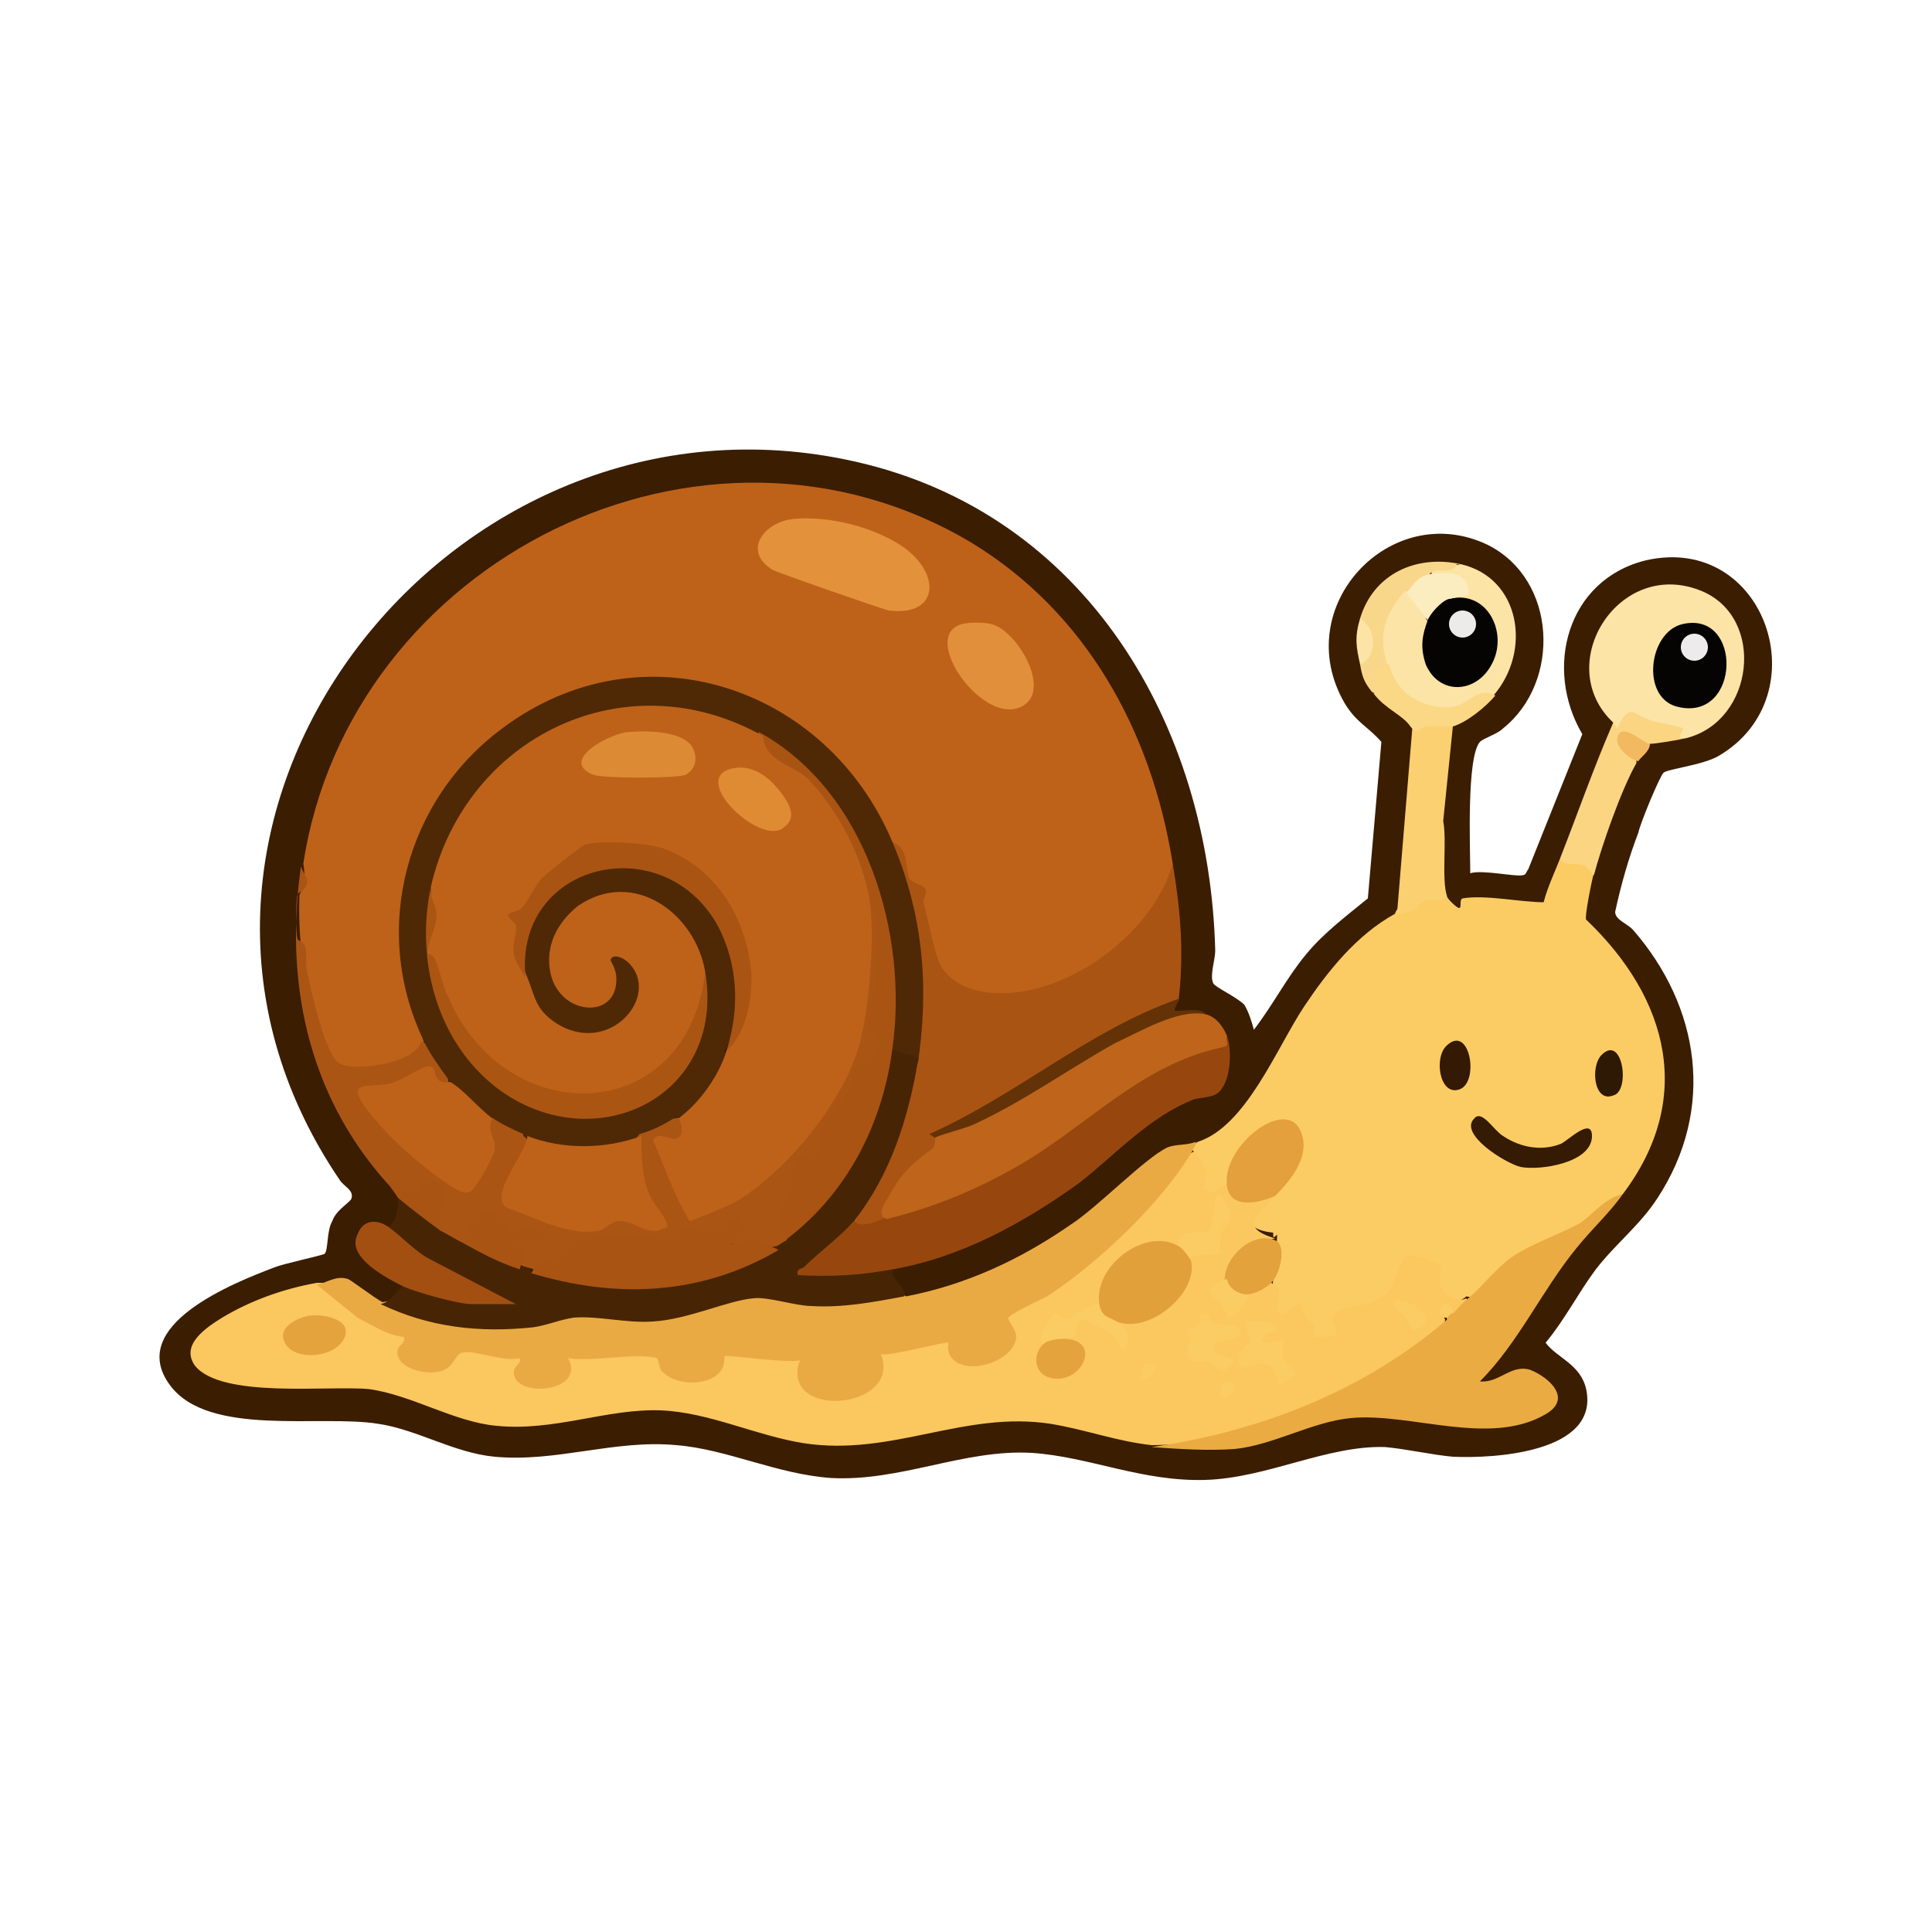
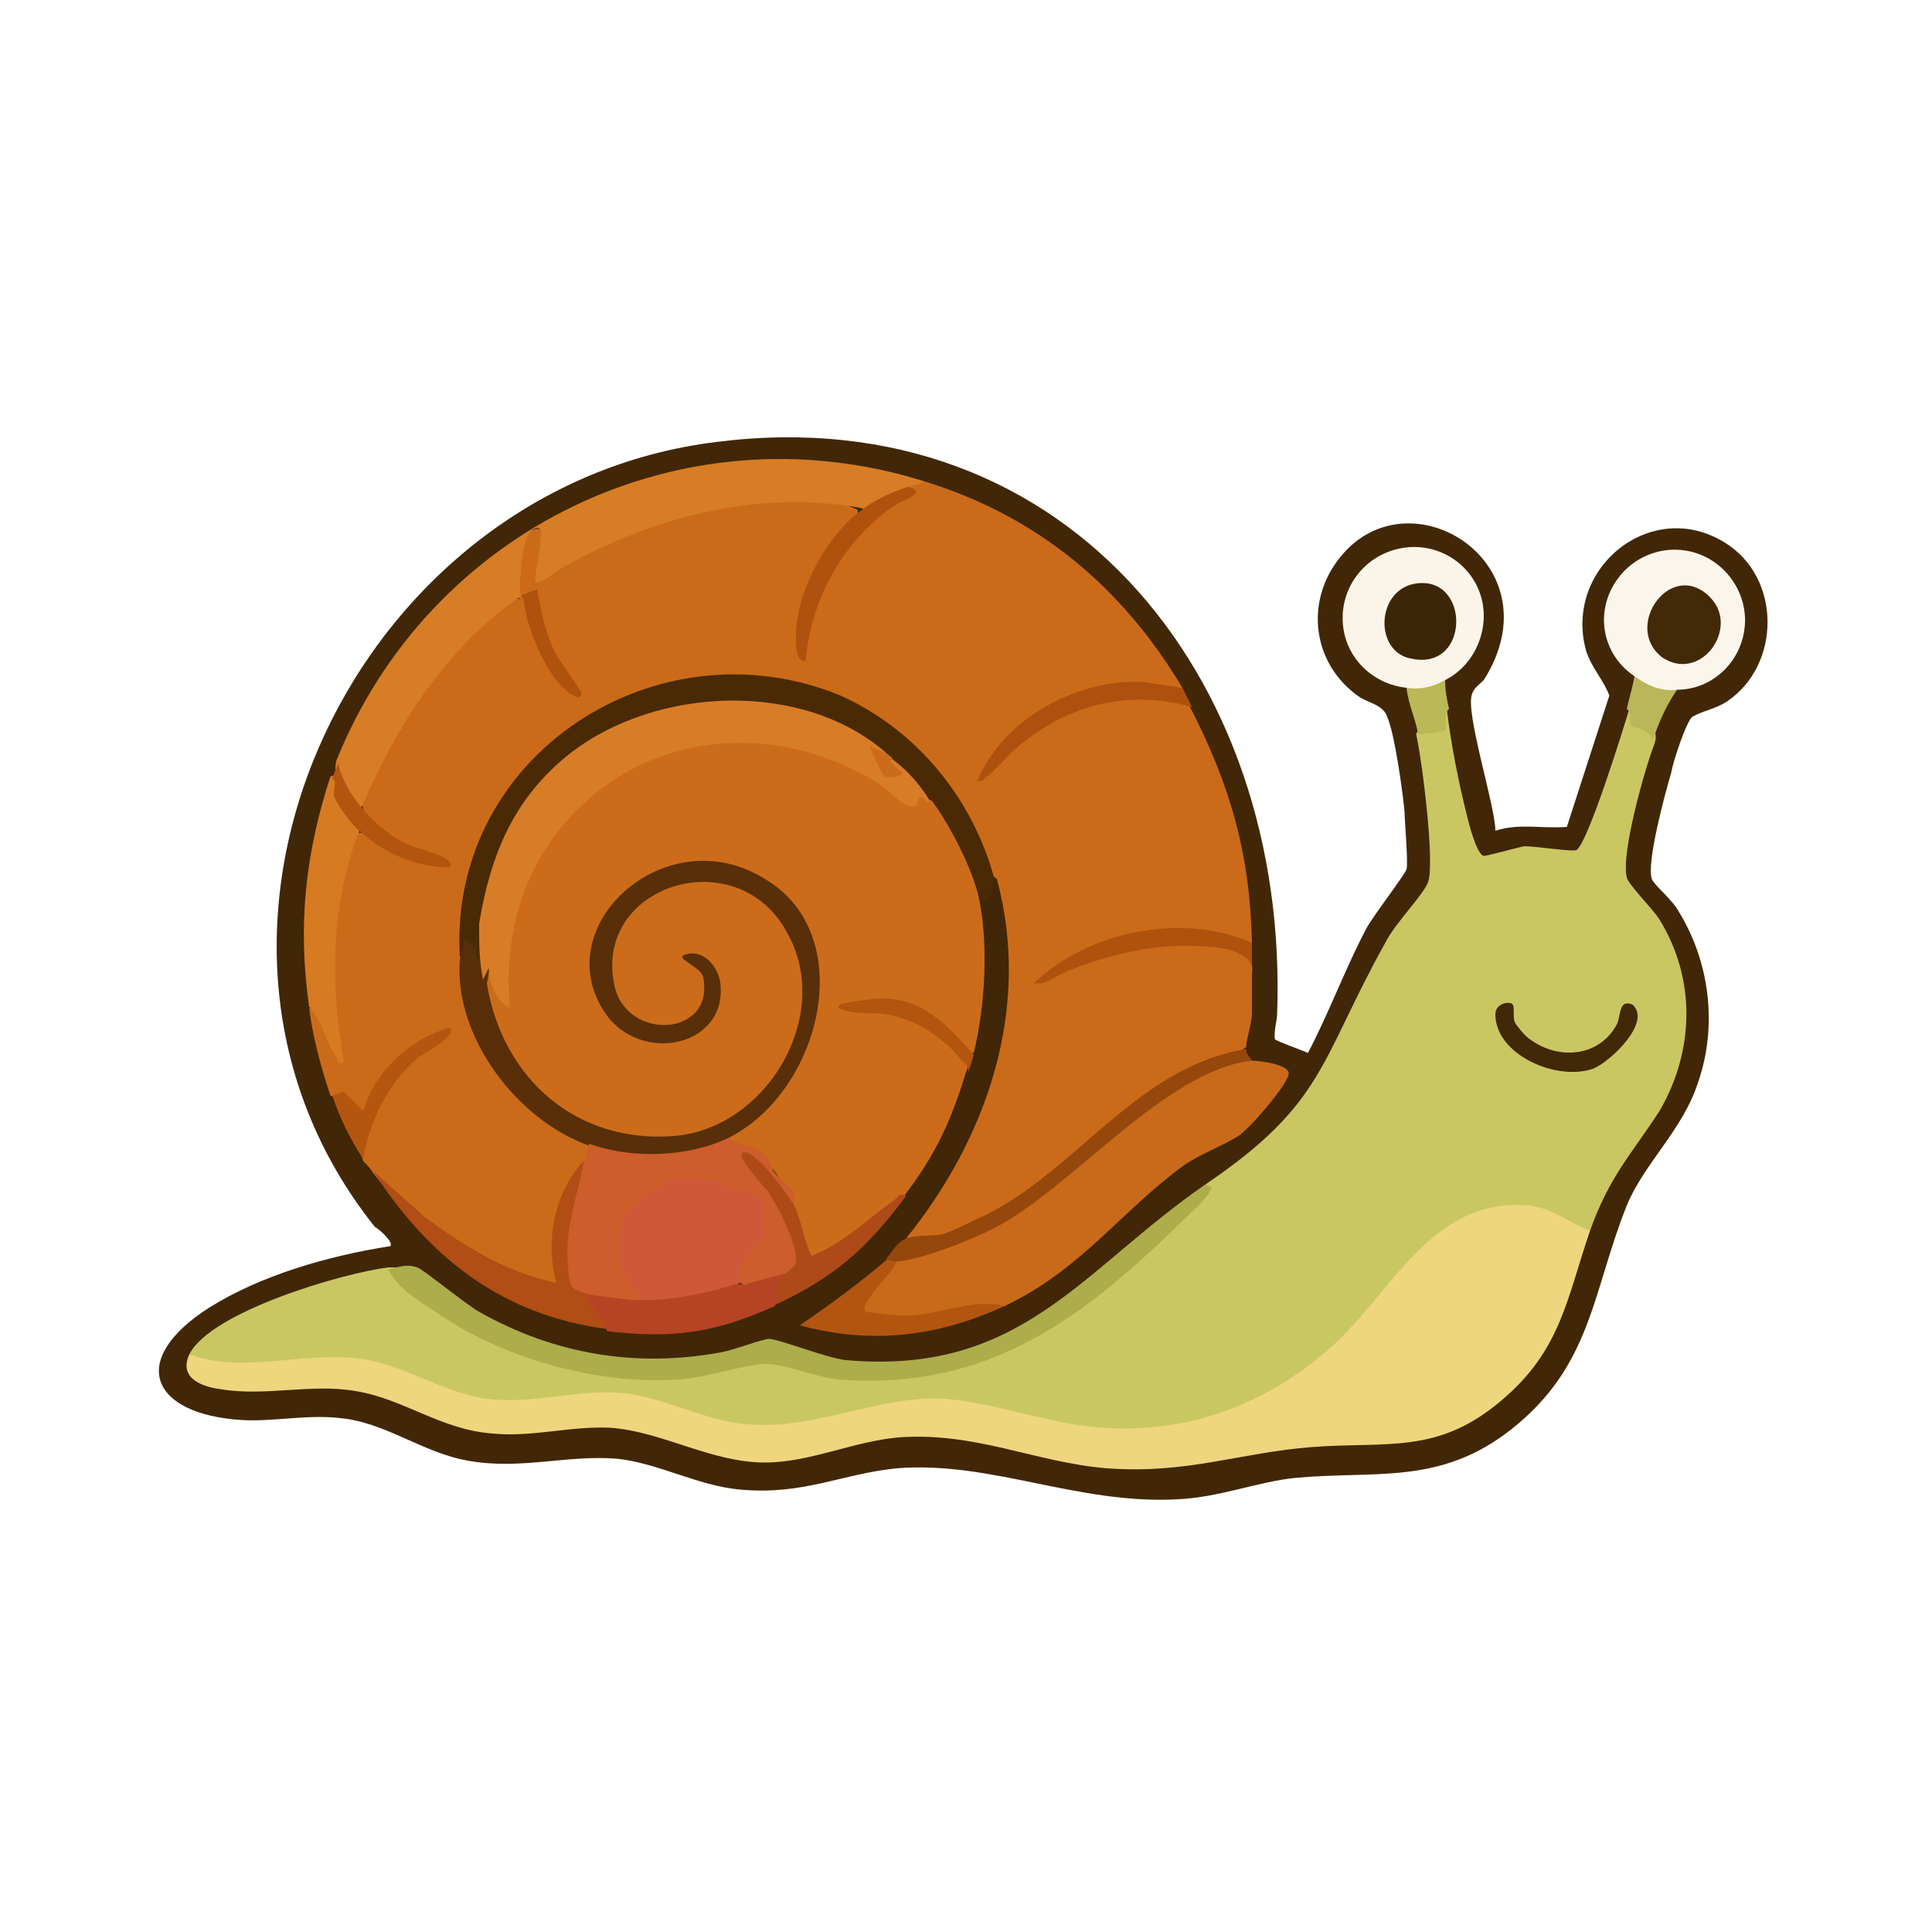
<svg xmlns="http://www.w3.org/2000/svg" viewBox="0 0 100 100">
  <g>
-     <path fill="#3B1D02" d="M64.9 53.3c1-1.3 1.7-2.7 2.7-3.9c.9-1.1 2.1-2 3.2-2.9l.7-8.1c-.7-.8-1.3-1-1.9-2c-2.9-5 2.4-10.6 7.4-8.2c3.6 1.8 3.8 7.1 .8 9.5c-.3 .3-1 .5-1.2 .7c-.7 .8-.5 5.5-.5 6.8c.6-.2 2.4 .2 2.7 .1c.2 0 .2-.2 .3-.3l2.8-7c-2-3.4-.8-8 3.3-9c6.2-1.4 9 7 3.8 10.1c-.8 .5-2.7 .7-2.9 .9c-.2 .2-1.2 2.6-1.3 3.1c-.5 1.3-.9 2.7-1.2 4.1c0 .4 .6 .6 .9 .9c3.5 4 4.3 9.3 1.3 13.9c-.9 1.4-2.2 2.4-3.2 3.7c-.9 1.2-1.6 2.6-2.6 3.8c.6 .8 1.8 1.1 2.1 2.4c.7 3.3-4.8 3.6-6.9 3.5c-1.1-.1-2.4-.4-3.5-.5c-3-.1-6.1 1.6-9.3 1.7c-3.3 .1-6-1.2-9-1.4c-3.5-.2-6.8 1.5-10.4 1.3c-2.8-.2-5.4-1.5-8-1.7c-3.2-.3-6.2 .9-9.4 .6c-2.1-.2-4-1.4-6-1.7c-3-.5-8.8 .7-10.8-2c-2.3-3.1 3.3-5.3 5.4-6.1c.5-.2 2.4-.6 2.6-.7c.2-.2 .1-1.2 .4-1.7c.2-.6 1-1 1-1.2c.1-.4-.4-.6-.6-.9c-12.6-18.5 5.6-42 26.7-37.2c11.9 2.7 18.3 13.6 18.6 25.3c0 .5-.3 1.3-.1 1.7c.1 .2 1.2 .7 1.6 1.1C64.6 52.3 64.8 52.9 64.9 53.3z" />
-     <path fill="#BE6219" d="M60.7 44.7c-.1 3.2-3.5 5.6-6.3 6.6c-4.4 1.6-7-.9-6.8-5.2c-.6-.4-.9-1-1-2L46.2 43.6l-.5-.3c-7.4-15.4-29.6-6-23.8 10L21.9 53.8c.3 .9-1.1 1.3-1.8 1.5c-1.5 .3-3 .4-3.4-1.4c-.9-2.4-1.3-5-1.2-7.6c.3-.5 .3-1 .2-1.6c2.4-15.7 20.7-24.9 34.6-16.6C56.2 31.7 59.6 37.8 60.7 44.7z" />
-     <path fill="#FCCC64" d="M80.8 44.3c1.1-.1 1.7 .2 1.7 .9c-.1 .3-.5 2.3-.4 2.4C86.4 51.7 87.7 56.9 84 61.8l-2 1.6c-2.2 .8-4.1 2.1-5.6 3.8L75.9 67.1c-.9 .8-2.1-.4-1.6-1.5c-.4-.3-.9-.4-1.3-.4c-.6 2.1-1.7 2.5-3.6 2.9c.4 1.3-.3 1.6-1.5 1.2c-.1-.5-.3-1.1-.7-1.6c-1 .9-1.5 .4-1.3-1.5l-.1-.4c.2-.6 .3-1.2 .3-1.9c-.2 .2-.2 .2-.2-.1c-2.1-.2-1.1-1.6 .2-2.1l-.1-.3c3.6-4.1-1.4-4.5-2.1-.5L63.5 61.3c.1 .7-1.1 .9-1.4 .3c.1-.6 0-1.2-.4-1.7L61.8 59.6c-.3-.2-.1-.3 .2-.5c2.5-.8 4.1-4.9 5.5-7C68.7 50.3 70.2 48.4 72.2 47.3c.1-.3 .3-.5 .8-.5c.4-.6 1.3-.7 1.9-.4c0 .1 .4 .5 .6 .6c.2 0 0-.4 .2-.5c1.2-.2 3 .2 4.2 .2C80.1 45.9 80.5 45.1 80.8 44.3z" />
-     <path fill="#FBC75F" d="M61.8 59.6c.6 .6 .7 1.1 .5 1.9c.6 .5 .7 0 1.2-.2c.7 .6 1.2 .8 2.2 .4L66 61.9c-.8 .9-2 1.6 0 2.2c-.5 .1-1.1 .4-1.6 .7c0 0-.3 .5-1 1.4l-.1 .4c-.6 0-.5 .4 .3 1.2c.3-.3 .6-.6 .9-.8c0-.4 .9-.8 1.3-.6c.8 .4 .1 .9 .3 1.4c.4 .7 .8-.5 1.2-.3c0 0 .2 .6 .3 .7c.1 .2 .3 .2 .4 .3c0 .2 0 .6 0 .7c0 0 .9 0 1.1-.1c.4-.3-.6-.7 .1-1.2c.4-.3 1.7-.2 2.5-.9c.5-.4 .8-1.9 1.1-2c.4-.1 1.8 .3 1.8 .7c0 .2-.1 .4-.1 .6c0 .5 .8 1.2 1.4 .9c.2 .4-.3 1-.8 .8c-.3-.1-.5 0-.3 .3c0 .1-.1 .3-.2 .4c-.5 .9-3.1 2.4-4.2 3C67.2 73.4 63.3 74.8 59.6 74.8c-1.8-.2-3.4-.8-5.2-1.1c-4.5-.7-8.2 1.7-12.8 1c-2.5-.4-4.9-1.6-7.4-1.7c-2.8-.1-5.5 1.1-8.5 .8c-2.2-.2-4.4-1.6-6.6-1.9c-2.1-.2-7.6 .5-9-1.2c-.8-1.1 .6-2 1.4-2.5c1.5-.9 3.2-1.5 4.9-1.8l.5 0c1.2 1.3 2.4 2.2 4.1 2.6l.1 .3c-1.1 1.6 1.8 2 2.4 .6c.3-.3 3.3 .1 3.4 .3c.3 .4 .2 .6-.1 .9c.5 1.1 2.8 .7 2.4-.8c.2-.2 4.6-.4 4.9-.1c.4 1.5 3.1 1.7 3.2 0c.2-.2 4.1 0 4.3 .2c0 1.3 .2 1.8 1.6 1.9c1.4 .1 2.5-.7 2.3-2.2c1.2-.4 2.3-.6 3.6-.8l.3 .2c.2 2.1 4.1 .7 2.7-1.1l.1-.4c3.7-1.9 6.8-4.8 9.2-8.2L61.8 59.6z" />
-     <path fill="#EAAA43" d="M61.9 59.1c0 .2-.1 .3-.2 .5c-1.6 2.7-4.9 5.8-7.5 7.5c-.4 .2-1.9 .9-2 1.1c-.1 .1 .4 .6 .4 1c-.1 1.3-2.7 2.1-3.4 1c-.2-.3-.1-.7-.1-.7c-.1-.1-3 .7-3.5 .6c1.1 2.9-5.3 3.4-4.2 .3c-.5 .2-3.8-.3-3.9-.2c0 0 0 .4-.1 .6c-.5 1-2.5 1-3.2 .1c-.1-.2-.1-.5-.2-.6c-1-.3-3.4 .2-4.6 0c1 1.8-2.9 2.1-2.8 .7c0-.3 .4-.4 .3-.7c-.9 .2-2.2-.4-2.9-.3c-.4 0-.5 .7-1 .9c-.8 .4-2.7-.1-2.4-1.1c.1-.2 .4-.3 .3-.6c-.9-.1-1.6-.6-2.4-1L16.4 66.5c.5-.1 1-.5 1.6-.3c.1 0 1.4 1 1.8 1.2l.6-.1c3.1 1.4 6.4 1.3 9.5 .5c2.9 .3 5.4 .2 8.2-.9l1-.2c2.4 .5 4.8 .5 7.2 .1L46.9 67.1c3.1-.6 5.9-1.9 8.5-3.7c1.4-.9 3.8-3.4 5-4C60.9 59.2 61.4 59.3 61.9 59.1z" />
-     <path fill="#AA5413" d="M60.7 44.7c.4 2.4 .6 4.6 .3 7.1l-.5 .5c-3.4 1.6-6.6 3.4-9.8 5.5l-2.2 1L48.4 59c.4 .1 .3 .3 .1 .6C47.4 60.4 46.1 61.5 45.9 63.1c-.1 .6-1.8 1-1.7 .2l.1-.6c1.5-2.1 2.4-4.5 2.8-7.1L47.5 55c.1-.3 0-.5-.2-.7c.5-3.4 .2-6.9-1.1-10.1L46.2 43.6c.9 .3 .6 1.4 .9 1.9c.1 .2 .7 .3 .8 .5c.1 .2-.1 .5-.1 .7c.2 .7 .6 2.8 .9 3.3c1.1 1.8 4 1.6 5.8 .9C57.2 49.9 59.9 47.5 60.7 44.7z" />
-     <path fill="#472504" d="M46.2 54.2c.6-.3 1.5-.1 1.3 .8c-.5 2.9-1.4 5.8-3.3 8.2l0 .5l-2.2 2c1.2 0 2.4 0 3.6-.2L46.2 65.7c-.1 .6 .7 .8 .6 1.4c-1.6 .3-3.2 .6-4.8 .5c-.8 0-2.3-.5-3-.4c-1.3 .1-3.4 1.1-5.2 1.2c-1.4 .1-2.8-.3-4.1-.2c-.7 .1-1.4 .4-2.1 .5c-2.8 .3-5.4 0-7.9-1.2c.5-.1 .8-.6 1.1-.9l.4-.2c1 .3 1.9 .6 2.9 .8L24.4 67.5l.2-.3c.7 0 1.4 .1 2.1 .3c-2.4-.6-4.8-1.9-6.6-3.5L20.1 63.5c.5-.3 .5-1 .5-1.6l.4-.1c.6 .4 1.6 1.2 1.8 1.8c.4-.3 1.2 .1 1.1 .6c.5-.1 1.1 .1 1.7 .6c.6 .2 1.1 .4 1.3 .9c.2-.4 .5-.3 .6 .2l.6-.2c3.8 1.1 7.9 1 11.4-1.1L40.1 64.6c-.1-.4 .1-.6 .5-.3l.2-.6c2.8-2.2 4.4-5.5 5-9L46.2 54.2z" />
-     <path fill="#EAAB42" d="M84 61.8c-.7 1-1.6 1.8-2.4 2.8c-1.8 2.2-3 4.9-5 6.9c1 .1 1.6-.9 2.6-.6c1 .4 2.2 1.5 .8 2.3c-2.9 1.7-7-.1-10.1 .2c-2 .2-4 1.4-6 1.6c-1.4 .1-2.9 0-4.3-.1c5.6-.8 11-2.9 15.3-6.6c-.1-.4-.1-.5 .3-.3c.3-.3 .5-.6 .8-.8c.7-.6 1.5-1.6 2.2-2.1c1-.7 2.5-1.2 3.6-1.8C82.5 62.8 83.1 62 84 61.8z" />
-     <path fill="#AB5515" d="M15.6 44.7c-.1 .3 .3 .6 .3 .9c0 .5-.4 .5-.5 .7c-.1 .3-.1 2 0 2.3c0 .1 .3 .1 .4 .4c.1 .4 0 .9 .1 1.3c.2 1 .9 4.1 1.6 4.7c.6 .5 4 .1 4.3-1.1c.6 .2 1.5 1.5 1.4 2.2c-.2 .7-1 .1-1.1-.5c-1 .6-2.1 1-3.3 1c.2 1 4.9 5.2 5.3 4.9c.3-.2 1.1-1.8 1.1-2.2c-.4-.8-.3-1.3 .2-1.4c.4-.3 1.7 .5 1.7 .9c.3 .2 .3 .5 0 .9c-.6 .8-.9 1.7-1 2.5c.3 .2 2.3 .9 2.7 1c1.3 .3 1.8 .2 3-.3c.8 .3 1.5 .4 2.1 .3c-.6-.7-.8-1.2-1-2c-.2-.6-.4-2 .1-2.4c.2-.6 1.3-1.1 1.9-.9c.4-.2 .6 .4 .5 .8c-.2 .8-.7 .7-1.3 .6c0 .4 1.5 3.6 1.7 3.7c.2 .1 2.2-1 2.6-1.2c5-3.6 6.9-8.8 6.2-14.8L45 46.5l.4 0c.6 2.1 .6 4.3 0 6.5c.9 .8 .6 1.7-.8 2.6c-.3 1.1-.9 2.1-1.7 3.1c.2 .7-.3 1.3-1.4 1.7c0 .8-.2 1.7-.6 2.5c.1 .5 0 1-.2 1.3c-.2 .1-.3 .2-.5 .3c-.4 .1-.8 0-1.3-.2c-1 .3-1.9 0-.8-1c.1-.4-.2-.2-.9 .5l-.4 .1c-1.2-.3-1.4-.2-2.3 .4c-1.4-.3-2.9-.2-4.3 0l-.9 .8c-.6 .2-1.2 .4-1.7 .6c-.2-.1-.4-.1-.6-.2c-.3-.1-.3-.3-.1-.7c-.5-.2-.8-.5-.5-1l-.3-.2c-.5-1.4-1.4-.7-1.7 .4L23.9 64.3c-.4-.2-.7-.4-1.1-.6l-.3-.4c.4-1.9 .2-2.3-.8-1.4c-.6 0-1.1-.3-1.7-.7C15.9 56.6 14.7 50.7 15.6 44.7z" />
-     <path fill="#97470D" d="M46.2 65.7c-1.6 .3-3.2 .4-4.9 .3c-.1-.3 .1-.3 .3-.4c.8-.8 1.8-1.5 2.6-2.4c.4 .4 1.2 0 1.7-.2l.6-.5c4.2-1 7.7-3.4 11-5.9c1.7-1.2 3.6-2.2 5.7-2.7c0-.2 .2-.3 .3-.3c.3 .8 .2 2.5-.5 3c-.3 .2-.8 .2-1.2 .3c-2.3 .9-4 2.8-5.9 4.3C53 63.3 49.7 65.1 46.2 65.7z" />
-     <path fill="#BE641B" d="M62.4 52.5c.5 .1 .9 .6 1.1 1.1c-.1 .3 .2 .5-.2 .6c-4.3 .9-7 4.1-10.7 6.2C50.5 61.6 48.3 62.5 45.9 63.1c-.5-.2-.2-.7 0-1c.7-1.3 1.2-1.8 2.3-2.6c.2-.1 .2-.5 .2-.5l0-.2c3.7-1.8 7.3-3.7 10.9-5.9c.9-.5 1.7-.5 2.7-.5C62.1 52.4 62.3 52.4 62.4 52.5z" />
-     <path fill="#FBE4A5" d="M87.3 38.2c-.5 .1-.7 0-.6-.3c-.8-.1-1.6-.3-2.2-.7c-.3 .5-1.1 1.2-1 .2c-3.2-3 .3-8.6 4.6-6.8C91.4 32 90.8 37.3 87.3 38.2z" />
-     <path fill="#FBE4A5" d="M75.6 29.2c3.1 .7 3.7 4.5 1.7 6.8l-.7 .2c-1.3 1.1-3.3 .9-4.4-.4c-.3-.4-.8-1-.4-1.4c-.7-.2-.5-1.4-.4-2c.1-.6 .7-1.9 1.3-1.8c.5-.3 1.3 1 1.1 1.4c.2 .3 .2 .6 0 1.1c1 5.5 6-1.4 1.3-1.9L75 31l.1-.3c1.3-.1 0-.9-.7-.6L74.1 29.7l0-.2C74.5 29.4 75.1 29.3 75.6 29.2z" />
-     <path fill="#FAD071" d="M75.2 37.6l-.5 4.9c.2 1-.1 3 .2 3.9c-.3 .3-.8 .1-1.1 .2c-.3 .1-.4 .4-.6 .5c-.2 .1-.9 .2-.9 .3l.8-9.7C73.6 37.3 74.8 36.9 75.2 37.6z" />
-     <path fill="#FBD582" d="M83.5 37.4c.1 .1 .2 .3 .2 .3c.7-1.4 .8-.7 1.8-.4c.3 .1 1.5 .3 1.6 .4c.1 .1-.5 .6 .2 .5c-.4 .1-1.6 .3-1.9 .3l-.2 .2c-1-.5-2.1-.9-.5 .4L84.7 39.5c-.8 1.4-1.8 4.3-2.2 5.8c-.2-.2-.3-.4-.5-.5c-.5-.2-1.3 .1-1.2-.5C81.7 42 82.5 39.7 83.5 37.4z" />
-     <path fill="#A24F11" d="M20.1 63.5c.7 .5 1.4 1.3 2.2 1.7L26.7 67.5h-2.3c-.7 0-2.8-.6-3.5-.9c-.8-.4-3-1.5-2.4-2.7C18.8 63.1 19.5 63.1 20.1 63.5z" />
-     <path fill="#633207" d="M61 51.7c0 .2-.2 .4-.2 .6c.1 .1 1.4-.2 1.6 .2c-1.4-.3-3.4 .9-4.7 1.5c-2.5 1.4-4.7 3-7.3 4.2c-.4 .2-2 .6-2 .7l-.3-.2C52.6 56.7 56.4 53.3 61 51.7z" />
-     <path fill="#F9D78A" d="M75.6 29.2l-.2 0c-.2 .6-1 .1-1.4 .5c-.2 .4-.8 1-1.3 .9c-1 1.2-1.4 2.2-.9 3.8c-.4 .5-.5 .7-.4 1.4c-.1 .1-.3 .1-.4 0c-.4-.5-.5-.8-.6-1.4c.4-1 .4-1.4 0-2.4C71.1 29.7 73.3 28.7 75.6 29.2z" />
-     <path fill="#FBD885" d="M71.9 34.4c.4 1.5 1.7 2.3 3.2 2.2c1-.1 1.3-1.1 2.3-.6c-.5 .6-1.5 1.4-2.2 1.6c-.2 0-1 0-1.3 0c-.6 .1-.5 .5-.9 0c-.4-.6-1.3-.9-1.9-1.7l.1-.1C71 35.1 71.1 34.4 71.9 34.4z" />
-     <path fill="#A95413" d="M20 61.2c.7-.4 1 .5 1.5 .5c.2 0 .7-1 1.4-.3c.3 .3-.4 1.7-.1 2.3c-.7-.5-1.6-1.2-2.2-1.7C20.4 61.7 20.2 61.4 20 61.2z" />
-     <path fill="#F2B960" d="M85.4 38.5c0 .4-.5 .7-.6 .9c-.5-.1-1.4-.9-1-1.4C84.1 37.5 85.1 38.5 85.4 38.5z" />
-     <path fill="#FBE4A5" d="M70.4 34.4c-.2-.9-.3-1.4 0-2.4C71.3 32.6 71.3 34 70.4 34.4z" />
-     <path fill="#4F2905" d="M46.2 43.6c1.6 3.8 1.9 7.5 1.3 11.5c.2-.7-.7-.4-1.3-.8l-.3-.5c.5-5.5-1.1-11.9-6-15.1L39.5 38.1l-.6 .1c-6.5-3.4-14.4 .4-16.2 7.4L22.3 45.9c.1 1.1 0 2.2-.2 3.4c.1 .6 .6 2.1 .9 2.7C26.1 60.1 36.7 59.4 36.5 50.3l-.4-.2c-.5-4-6.7-5-7.3-.8c-.4 2.8 3 3.4 2.8 1.3c-.6-1.1 .1-1.9 1.1-1c2.3 1.9-1.6 6-4.6 3.3c-.5-.5-1.3-1.7-.9-2.3c-1-2.8 1.4-5.5 4.1-5.9c5.2-.8 8.6 5.4 6.2 9.7c.2 .3 .2 .7-.2 1.2c-.4 .8-1.4 2.4-2.3 2.2c-.6 .4-1.2 .7-1.9 .9c-.5 .8-2 .8-2.9 .8c-1 0-2.6 0-3.1-.8c-.5-.2-1.3-.6-1.7-.9c-.1 .1-.3 .1-.4 .1C24.9 57.9 23.1 56.3 23.3 56c-.5-.7-1.1-1.5-1.4-2.2c-2.7-5.7-.9-12.4 4.1-16.1C33.2 32.3 42.8 35.5 46.2 43.6z" />
-     <path fill="#E3913B" d="M40.8 26.9c1.9-.3 4.7 .4 6.2 1.6c1.7 1.4 1.5 3.4-1 3.1c-.4-.1-5.6-1.9-6-2.1C38.5 28.6 39.4 27.2 40.8 26.9z" />
-     <path fill="#E18F3B" d="M49.8 32.3c.4-.1 1.1-.1 1.5 0c1.3 .3 3.1 3.3 1.7 4.2C51 37.8 47.5 32.9 49.8 32.3z" />
-     <path fill="#E3A03C" d="M66 61.9c-.9 .4-2.4 .7-2.5-.6c-.2-2 3-4.5 3.8-2.8C67.9 59.8 66.8 61.1 66 61.9z" />
-     <path fill="#351A04" d="M76.3 57.9c.4-.5 1 .6 1.5 .9c.9 .6 2 .8 3 .4c.4-.2 1.6-1.4 1.6-.4c0 1.4-2.7 1.8-3.7 1.6C77.9 60.2 75.5 58.7 76.3 57.9z" />
-     <path fill="#E3A23C" d="M66 64.2c.6 .2 .3 1.7-.2 2.2c-.3 .3-.9 .6-1.3 .6c-.3 .7-1.7-.2-1.1-.8C63.4 65 64.9 63.7 66 64.2z" />
-     <path fill="#341A04" d="M74.9 54.1c1.2-1.1 1.7 2 .6 2.3C74.5 56.7 74.2 54.7 74.9 54.1z" />
-     <path fill="#2E1905" d="M82.9 54.6c1.1-1.1 1.5 1.9 .6 2.1C82.5 57.1 82.3 55.2 82.9 54.6z" />
-     <path fill="#E2A03B" d="M61 64.5c.4-.3 .9 .3 .6 .6c.6 1.7-2.1 4-3.8 3.3c-.4 .5-1.5-.5-.9-.9C56.6 65.5 59.3 63.5 61 64.5z" />
-     <path fill="#E5A33D" d="M16 68.1c.8-.1 2.3 .2 1.8 1.2c-.5 1-2.7 1.2-3.1 .1C14.4 68.7 15.4 68.2 16 68.1z" />
-     <path fill="#FCCC64" d="M66.2 68.9c-.3-.1-1.1 .3-.8 .6c.1 .1 .9-.2 1.1-.2c-.3 1.2 0 1 .6 1.8c-1.5 1.3-.5-.1-1.6-.5c-.5-.2-1.3 .5-1.4 0c-.2-.7 .6-.9 .6-1.2c0-.3-.2-.7-.2-1C65.2 68.4 65.9 68.3 66.2 68.9z" />
-     <path fill="#FCCC64" d="M62.8 68.5c.2 .1 2.1 0 1.2 .7c-.4 .3-1.5 0-1.1 .8c.1 .2 1.3 .2 .8 .7c-.6 .6-.8-.1-1.2-.2c-.3-.1-.8 .1-1-.3c-.1-.3 .1-.6 .1-.9c0-.2-.2-.5-.1-.5c.1-.1 .8 .1 .6-.8C62.6 67.9 62.6 68.4 62.8 68.5z" />
-     <path fill="#FCCC64" d="M56.9 67.5c.1 .7 .6 .7 .9 .9c.3 .3 .7 .5 .6 1c-.3 1-.7-.2-.8-.3c-.1-.1-1.4-.8-1.5-.8c-.5 0-.3 .7-.5 .9c-.2 .1-.6 0-.8 .2c0 .4-.6 .5-.8 .2c-.5-.2 .5-1.6 .6-1.6c.2 0 .4 .3 .6 .3C55.6 68.2 56.4 67.4 56.9 67.5z" />
-     <path fill="#E5A33E" d="M54.9 69.3c2.3-.1 1.1 2.5-.6 2c-.9-.3-.8-1.4-.2-1.8C54.2 69.4 54.7 69.3 54.9 69.3z" />
-     <path fill="#FCCC64" d="M61 64.5c-.1-1 1.4-.6 1.6-.8c.1-.1 .3-1.4 .3-1.6c.2-.7 .8 .5 .8 .8c0 .4-.4 .6-.5 1c-.1 .3 0 1 0 1c-.1 .1-1.3-.1-1.6 .3C61.6 65.1 61.1 64.5 61 64.5z" />
-     <path fill="#FCCC64" d="M63.5 66.2c.1 .5 .6 .8 1.1 .8c.1 .4-1 1.4-1.1 1.3C63.6 67.2 61.4 66.8 63.5 66.2z" />
-     <path fill="#FCCC64" d="M72.7 68.1c-.1-.1-.6-.4-.6-.6c0-.6 1.9 .2 1.7 .9c-.1 .2-.4 .5-.7 .4C73 68.8 72.9 68.3 72.7 68.1z" />
-     <path fill="#FCCC64" d="M63.8 71.5c.2 .5 0 .8-.6 .8C63.1 71.8 63.2 71.4 63.8 71.5z" />
-     <path fill="#FCCC64" d="M75.2 67.9c-.1 .1-.2 .2-.3 .3C74 68.3 74.9 66.7 75.2 67.9z" />
-     <path fill="#FCCC64" d="M59.9 70.6c-.1 .4-.4 .7-.8 .8C59 70.7 59.2 70.5 59.9 70.6z" />
-     <path fill="#A95413" d="M46.2 54.2c-.5 4-2.4 7.7-5.7 10.1c.1-.4-.1-.8-.1-1.3c.1-.6 .4-1 .6-1.5c.1-.4-.1-.8 .1-1.2c.2-.4 1.3-.6 1.4-.9c.1-.2-.1-.5-.1-.7c.1-.5 1.4-1.9 1.6-2.4c.1-.3 .1-.7 .2-.9c.2-.4 1.2-.8 1.3-1.4c.1-.7-.3-.5-.5-.8c-.3-.4 .3-2 .3-2.6c.1-1.1 .3-3.3-.5-4.2l-.4-.4c-.6-2.6-2-5.4-4.5-6.6c-.4-.3-1.2-1.1-.6-1.5C44.9 41 47 48.4 46.2 54.2z" />
-     <path fill="#A95413" d="M27.5 65.9c.4-.8 1-.6 1.6-.9c.3-.1 .6-.7 .9-.8c.8-.2 2.7-.2 3.6-.2c.3 0 .5 .2 .8 .2c.4 0 .5-.5 1-.6c.6-.1 1.2 .3 1.7 .2c.1 0 1.3-1.6 1.4-.4c0 .6-.6 .5-.6 1c1.1-.4 1.4-.2 2.4 .3C36.2 67.1 31.8 67.2 27.5 65.9z" />
-     <path fill="#A95413" d="M23.9 64.3c.5-.7 .5-1.8 1.6-1.5c.7 .2 .7 .9 .8 .9c.1 .1 2-.4 1.9 .5c-.3 .2-1.5-.1-1.6 0c-.3 .3 .2 .6 .6 .5L26.9 65.7C25.7 65.3 25 64.9 23.9 64.3z" />
-     <path fill="#BE6219" d="M39.5 38.1c.1 1.4 1.7 1.5 2.4 2.3C43.4 42 44.6 44.3 45 46.5c.3 1.9 0 5.6-.5 7.5c-.8 3-3.9 6.8-6.6 8.3c-.2 .1-2.1 .9-2.2 .9c-.8-1.3-1.3-2.8-1.9-4.2c.3-.5 .9 .1 1.3-.1c.3-.2 .2-.8 0-1c1.1-.8 2.1-2.2 2.5-3.5c2.5-4.9-.3-10.7-6.2-10.5c-1.7 .1-3.3 1.8-4.1 3.2c-.4 .2-.5 .5-.2 .8c-.2 1-.2 1.8 .2 2.7c.4 1 .4 1.6 1.4 2.3c2.8 1.9 5.6-1.4 3.8-3.1c-.2-.2-.8-.5-.9-.1c0 0 .3 .5 .3 .9c.1 2.2-2.9 2-3.4-.2c-.3-1.4 .3-2.6 1.4-3.5C32.8 44.9 36 47.3 36.5 50.3c.2 5.4-5.5 8.3-10 5.6c-2.7-1.6-3.6-3.9-4.4-6.6c.2-1.1 .2-2.2 .2-3.4C24.1 38.1 32.4 34.1 39.5 38.1z" />
-     <path fill="#BE6219" d="M33.2 58.8c0 .9 0 2.1 .4 3c.2 .5 .8 1.1 .9 1.5c.1 .3 0 .2-.2 .3c-.8 .4-1.4-.4-2.2-.4c-.5 0-.7 .4-1.1 .5c-1.6 .3-3.3-.7-4.8-1.2c-.9-.7 1-2.7 1.1-3.7C29.1 59.5 31.3 59.5 33.2 58.8z" />
-     <path fill="#BE6219" d="M25.5 57.9c-.4 .6 .2 1 .1 1.6c0 .3-1 2.1-1.3 2.2c-.3 .1-.6-.1-.8-.2c-1.7-1.1-3.4-2.6-4.6-4.2c-1-1.4 .2-1 1.2-1.2c.7-.1 1.6-.9 2.1-.9c.4 0 .2 .4 .5 .7c.2 .2 .5 .1 .6 .1C24 56.4 24.7 57.3 25.5 57.9z" />
-     <path fill="#050403" d="M87.1 32.3c3.1-.7 3 5-.2 4.3C84.9 36.2 85.3 32.7 87.1 32.3z" />
-     <path fill="#050403" d="M73.9 32.1c-.4-.5 .7-1.6 1.1-1.1c2-.5 3.1 1.8 2.2 3.4c-.8 1.5-2.7 1.6-3.4 0C73.5 33.5 73.6 32.9 73.9 32.1z" />
-     <path fill="#FBEDC0" d="M74.1 29.7c.9-.1 2-.1 1.9 1.1L75 31c-.4 .1-1 .8-1.1 1.1l-1.1-1.4C73.2 30.2 73.4 29.8 74.1 29.7z" />
-     <path fill="#AA5413" d="M37.6 54.4c.7-2.2 .6-4.4-.4-6.4C34.4 42.8 26.6 44.6 27.2 50.6c-.2-.4-.5-.7-.6-1.2c-.1-.6 .2-1.3 .1-1.5c-.1-.2-.4-.4-.4-.5c0-.2 .5-.2 .7-.4c.3-.3 .7-1.2 1.1-1.6c.2-.2 2.1-1.7 2.2-1.7c.9-.2 3-.1 4 .2c2.8 1 4.4 3.7 4.6 6.6C38.9 51.9 38.6 53.5 37.6 54.4z" />
-     <path fill="#AB5513" d="M22.3 45.9c-.1 .6 .3 .9 .3 1.5c0 .6-.5 1.5-.5 1.9c0 .1 .3 .1 .4 .3c.3 .7 .4 1.4 .7 2C26.2 58.6 35.6 58.3 36.5 50.3c1.1 6.5-5.8 9.8-10.8 6C22.6 53.9 21.5 49.7 22.3 45.9z" />
-     <path fill="#DC8A34" d="M32.4 37.9c1-.1 3.1-.1 3.5 .9c.2 .5 .1 1-.4 1.3c-.5 .2-4.3 .2-4.8 0C29 39.4 31.3 38.1 32.4 37.9z" />
-     <path fill="#DE8B34" d="M37.8 39.8c1.1-.3 2 .4 2.6 1.2c.4 .5 .9 1.3 .2 1.8C39.5 43.9 35.7 40.4 37.8 39.8z" />
-     <circle fill="#EDEBEC" cx="87.7" cy="33.5" r=".7" />
-     <circle fill="#ECEBEA" cx="75.7" cy="32.3" r=".7" />
+     <path fill="#412707" d="M66 53.8c.1 .1 1.5 .6 1.7 .7c1.1-2.1 1.9-4.3 3-6.4c.3-.6 2-2.8 2.1-3.1c.1-.3-.1-2.5-.1-3c-.1-1-.5-4-.9-4.9c-.2-.6-.9-.7-1.4-1c-2.5-1.7-2.9-5-1-7.3c3.6-4.4 11.2 .4 7.4 6.4c-.2 .2-.5 .4-.6 .7c-.4 .9 1.2 5.8 1.2 7.1c1.2-.4 2.4-.1 3.7-.2l2.2-6.8c-.3-.8-.9-1.4-1.2-2.3c-1.2-4.3 3.4-8 7.2-5.6c2.9 1.8 2.9 6.3 .1 8.2c-.6 .4-1.3 .5-1.8 .8c-.3 .2-1 2.3-1.1 2.9c-.3 1-1.3 4.7-1 5.5c.1 .3 1.1 1.1 1.4 1.7c1.6 2.6 2 5.9 1 8.8c-.8 2.5-2.8 4.2-3.7 6.4c-1.8 4.5-1.8 8.3-6 11.6c-3.7 2.9-7 2.1-11.2 2.5c-1.9 .2-3.9 1-6 1.1c-5.2 .3-9.7-2-14.6-1.6c-2.9 .3-4.8 1.4-8.1 1.1c-2.2-.2-4.3-1.4-6.4-1.6c-2.6-.2-5 .6-7.7 .1c-2.3-.4-4.3-2-6.6-2.2c-1.7-.2-3.5 .2-5.1 .1c-4.7-.3-5.9-3.1-1.7-5.8c2.7-1.7 6.2-2.7 9.4-3.2c.2-.2-.6-.9-.8-1c-11.9-14.9-1.5-37.6 16.8-40.5c18.7-2.9 30.6 11.9 29.9 29.6C66.1 52.7 65.9 53.6 66 53.8z" />
+     <path fill="#CB6B19" d="M61.2 35.6l-.2 .3c-3.4-.9-7.1 .4-9.3 3.2c1.7-1.9 4.1-3 6.6-3.2c1.1-.1 2.6-.1 3.3 .7c2.1 4.1 3.1 7.6 3.2 12.2l-.5 .1c-2.8-1.1-6-.6-8.7 .8c2.2-.8 4.3-1.2 6.6-1.1c1.2 0 2.8 .3 2.6 1.8c0 .7 0 1.3 0 2c0 .6-.3 1.4-.3 1.8c-.7 .5-1.5 .8-2.4 1c-2.9 1.7-5.7 3.7-8.2 6.1c-1.3 1-2.7 1.8-4.1 2.5c-.9 .4-2.2 .8-2.9 .3c4.2-5.2 6.5-11.9 4.7-18.6l-.5-.4c-4.3-14.3-24.8-12.5-26.9 2c-.1 .8-.2 1.6-.4 2.4l.3 .4c.1 3.8 2.8 7.4 6.2 8.8L30.5 59.2c.4 .3 .1 .9-.3 1c-1.1 2-1.7 3.9-1.2 6.1c0 .1 0 .2-.1 .3c-.6 .4-3.6-1-4.3-1.4c-2.2-1.2-3.8-2.6-5.3-4.5c-.1-.2-.3-.4-.5-.6c-.4-1.2 .4-2.6 1-3.6c.7-1.2 1.6-2.1 2.8-2.7c-1.8 .7-2.8 2.3-3.7 3.9l-.5-.1c-.4-.4-.8-.7-1.3-.9c-.5-1.5-.9-3-1.1-4.5l.4 0c.4 .5 .6 1.1 .8 1.7c-.3-3-.5-7.5 .8-10.3c.1-.2 .3-.3 .5-.5l.5 0c1 .8 2.2 1.4 3.5 1.6c-1.4-.5-2.8-1-3.8-2.2L18.8 41.9c0-.1-.1-.3-.1-.4c0-1 2.6-5.2 3.4-6.2c.8-1 3.4-4.1 4.4-4.3c.1 0 .3 0 .4 0l.3 .1c.3 1.5 .9 3.1 2 4.3c-1-1.3-1.5-2.8-1.8-4.4c-.2 .1-.4 .1-.6-.1c-.6 0-.3-2.3-.1-2.6c.3-.5 1.3-1.5 1.5-.5l-.3 2c3.2-2.2 7.2-3.6 11.1-3.9c1.7-.1 3.9-.3 5.4 .5l0 .4c-1.7 1.6-2.9 3.9-3.1 6.3c.6-3.1 2.5-6.3 5.5-7.6L47 25.2c0-.3 .3-.4 .8-.3C53.7 26.7 58.1 30.4 61.2 35.6z" />
+     <path fill="#CAC763" d="M84.3 36.8c.5-.2 .5 .2 .5 .6c.7 .2 1.1 .4 .8 1.2c-.5 1.3-1.7 5.6-1.4 6.8c0 .3 1.4 1.7 1.7 2.2c1.9 3.1 1.8 6.8 0 9.9C84.4 59.8 83.3 60.9 82.3 63.7l-.4 .2c-3.7-2.4-6.4-1-9.2 2c-4.2 5.7-9.5 9.1-17 8.2c-2.8-.8-5.6-1.3-8.5-1.4c-2.9 .7-5.8 1.1-8.7 1.3c-2.1-.4-4.1-1-6.1-1.6c-2.5 .1-5 .2-7.4 .3c-2.1-.6-4.3-1.3-6.4-2c-2.3 0-4.6 0-6.8 .2C10.9 70.9 10.2 70.7 9.8 70.1c1.1-2.2 7.9-4.2 10.3-4.5l.4 0c2.3 2.7 6.1 4.3 9.6 5c3.6 .7 6.3 .3 9.7-.4c3.1 .8 5.7 1.2 9 .5c5.5-1.2 9.9-5.4 13.7-9.2L62.4 61.3c6.2-4.2 5.9-6.4 9.3-12.5c.5-1 1.9-2.4 2.2-3.1c.4-.9-.3-6.4-.6-7.7c.1-.3 .5-.5 1.1-.4c-.1-.7 0-.9 .5-.8c.2 1.7 .6 3.7 1 5.3c.1 .4 .5 2.1 .9 2.2c.2 0 1.6-.4 2.1-.5c.6 0 2.5 .3 2.7 .2C82.2 43.6 84 37.8 84.3 36.8z" />
+     <path fill="#CC6C1A" d="M25 50.7c.2-1.3 .5-.9 .8 .1c.1 .2 .1 .3 .2 .5c-.5-11.6 12.6-17.3 21.1-9.9c.3-.4 .6-.3 1 0l.4 .1c.9 1.3 1.7 2.8 2.2 4.4L50.6 46.2c.6 2.4 .4 5.9-.2 8.3l-.5 0c.2 .3 .3 .6 .1 1c-.8 2.6-1.6 4.3-3.2 6.4c-1.3 1.3-2.8 2.4-4.6 3.3c-.8 0-1.4-2.1-1.1-2.8c-.6-1.5-1.7-3-3.3-3.1L37.7 58.9l.2-.4c4.8-2.7 6.3-11.2 .3-13.5c-4.9-1.9-10 4.4-6 7.7c2.6 2.1 6.7-1 3.7-3.3c1.7 1.3 .5 3.6-1.5 3.7c-4.2 .1-4.2-6.5 .4-7.8c5.2-1.5 8.2 4.1 6.4 8.6c-2.7 6.8-11.9 6.6-15.2 .4C25.4 53.3 24.6 51.7 25 50.7z" />
+     <path fill="#EDD67E" d="M82.3 63.7c-1.2 3.5-1.5 6.2-4.6 8.8c-3.3 2.8-5.9 2.1-9.8 2.4c-3.8 .3-6.4 1.4-10.6 1.1c-3.7-.3-6.8-1.9-10.8-1.6c-2.3 .2-4.6 1.3-6.9 1.3c-2.8 0-5.3-1.6-8-1.8c-2.1-.1-4 .5-6.1 .3c-2.7-.2-4.6-1.8-7.1-2.2c-2.3-.4-4.7 .3-7-.1C10.6 71.8 9.2 71.4 9.8 70.1c2.7 1 5.7-.1 8.6 .2c2.3 .2 4.5 1.8 6.8 2.1c2.3 .3 4.7-.5 7-.3c2.1 .2 4.2 1.4 6.3 1.6c3.6 .4 6.9-1.5 10.4-1.3c2.4 .2 4.9 1.1 7.2 1.4c4.7 .6 9-.8 12.6-3.9c3.3-2.8 5.3-8 10.5-7.5C80.5 62.6 81.2 63.3 82.3 63.7z" />
+     <path fill="#D77D26" d="M47.8 24.9c-.2 .2-.5 .2-.8 .3c-.1 .3-1.7 1.2-2.1 1.3L44.6 26.3c-5.4-1-11 .5-15.7 3.2c-.2 .1-1.3 1.1-1.2 .4c.1-.7 .3-1.6 .3-2.3c0-.5-.5-.2-.6 0c-.4 .4-.5 2.5-.5 3.1c.1 0 .1 .1 0 .2c-3.8 2.6-6.4 6.7-8.2 10.9c-.9 0-1.5-1.5-1.3-2.4C22.2 27.4 35.3 21 47.8 24.9z" />
+     <path fill="#C86A19" d="M64.8 54.9c.4 0 2 .2 1.9 .7c-.1 .6-2 2.8-2.6 3.2c-.8 .5-1.9 .9-2.8 1.5C58 62.7 56 65.7 52 67.6c-2.5 .7-5 .9-7.4 .5C43.9 67.6 45.8 65.4 46.4 65.3l.2-.3c2.8-.5 5.5-1.8 7.7-3.7c2.6-2.4 5.4-4.5 8.4-6.2C63.5 54.7 64.2 54.6 64.8 54.9z" />
+     <path fill="#ADAD4B" d="M62.4 61.3c.3 .2 .4 0 .2 .4c-.2 .4-.9 1-1.3 1.4c-5.2 5.1-10.1 8.9-17.9 8.3c-1.1-.1-2.8-.8-3.7-.8c-1.1 0-3.1 .7-4.5 .8c-4.3 .3-9.3-1.1-12.8-3.6C21.6 67.3 20.5 66.6 20.1 65.7c.5-.1 .9-.3 1.5-.1c.3 .1 2.5 1.9 3.2 2.3c3.9 2.2 8.1 2.9 12.5 2.1c.6-.1 2.2-.7 2.5-.7c.5 0 3 1 4 1.1C52.9 71.2 56 65.7 62.4 61.3z" />
+     <path fill="#4A2A05" d="M51.5 45.6c-.3 .4 0 1.1-.8 1l0-.5L50.6 46.2c-.4-1.5-1.5-3.6-2.4-4.8l-.6-.2c-.5-.6-1-1.2-1.4-1.9c-.4 .1-.4 .1-.3-.3c-2.1-1.1-4-2.1-6.5-2.4c-7.1-.7-13.1 3.7-14.1 10.7L24.9 47.8l-.1 1c.1 .7 0 1.1-.6 .4c0 .2-.2 .3-.4 .3c-.6-10.4 10.2-17.4 19.7-13.5C47.5 37.8 50.4 41.4 51.5 45.6z" />
+     <path fill="#FAF5E8" d="M74.8 35.2c0 .7-1.7 1-2 .4c-1.8-.2-3.2-1.6-3.3-3.4c-.1-1.8 1.1-3.4 2.9-3.8c1.8-.4 3.6 .6 4.2 2.3S76.4 34.4 74.8 35.2z" />
+     <path fill="#FBF6EB" d="M86.8 35.7c-.5 .6-2.2 .1-2.2-.7c-1.5-1-2-2.9-1.2-4.5c.8-1.6 2.6-2.4 4.3-1.9c1.7 .5 2.8 2.2 2.6 3.9C90.1 34.3 88.6 35.7 86.8 35.7z" />
+     <path fill="#B14D15" d="M30.5 66.9c.5 .4 1.5 1.4 1 1.9c-5.5-.7-9.3-3.7-12.2-8.2l2.7 2.4c2 1.5 4.3 2.9 6.8 3.4c-.6-2.1-.1-4.7 1.4-6.3l.2 .4c-.3 1-1.3 5.2-.5 5.8C30.3 66.5 30.5 66.7 30.5 66.9z" />
+     <path fill="#D77B23" d="M18.6 43c-1.5 3.8-1.5 8.1-.8 12c-.4 .1-.3-.1-.4-.3c-.6-.9-.7-1.8-1.4-2.6c-.6-4.2-.2-7.9 1.1-11.9c.2-.1 .3-.1 .3 .1c.2 1 .4 1.5 1.2 2.3L18.6 43z" />
+     <path fill="#96470C" d="M64.5 54.3c0 .3 .2 .4 .3 .6c-4.5 .5-9.3 6.6-13.4 8.7C50.2 64.2 47.7 65.2 46.4 65.3c-.3 .4-.6 .3-.5-.2c.3-.3 .5-.8 1-1c.6-.2 1.2-.1 1.8-.2c.5-.1 1.8-.8 2.3-1C55.8 60.5 58.9 55.2 64.5 54.3z" />
+     <path fill="#B64424" d="M40.6 65.8c.4 .3-.2 1.4-.5 1.8c-3.1 1.4-5.3 1.7-8.7 1.3c0-.7-.9-1.1-1-1.9c.2-.4 1.8-.1 2.3 0c.2 .1 .3 .2 .5 .3l.5-.3c1.4 0 2.7-.3 4-.7L38.4 66.5C38.8 65.8 39.9 65.5 40.6 65.8z" />
+     <path fill="#AE4A18" d="M41.1 62.4c.4 .8 .5 1.8 .9 2.6c1.6-.6 2.9-1.9 4.3-2.9c.2-.1 .2-.4 .6-.2c-2 2.7-3.7 4.2-6.7 5.6c0-.2 0-.5 0-.7c.1-.2 .4-.9 .4-1.1l-.1-.2c.7-.6-.4-2.8-.9-3.5c-.7-.5-2.7-3.4-.7-2.5C39.6 59.9 40.9 61.8 41.1 62.4z" />
+     <path fill="#B15511" d="M46.4 65.3c-.1 .5-2 2.2-1.6 2.6c.8 .1 1.5 .2 2.3 .2c1.7-.1 3.3-.9 4.9-.5c-3.5 1.6-6.9 2-10.6 1C43 67.5 44.5 66.4 45.9 65.2C46 65.2 46.2 65.3 46.4 65.3z" />
+     <path fill="#AE510E" d="M61.2 35.6c.2 .4 .3 .6 .5 1c-3.1-.9-6.2-.2-8.7 1.8c-.7 .5-1.2 1.2-1.8 1.7c-.2 .1-.3 .4-.6 .3c1.3-3.2 5.2-5.3 8.6-5.1L61.2 35.6z" />
+     <path fill="#AF520D" d="M64.8 48.8c0 .7 0 1 0 1.6c.2-1.1-1.6-1.4-2.3-1.4c-2.6-.2-4.7 .3-7.1 1.2c-.6 .2-1.2 .8-1.9 .7C56.3 48.2 61.2 47.2 64.8 48.8z" />
+     <path fill="#B55610" d="M17.2 56.7l.6-.2l1 1c.5-1.7 1.8-3.1 3.4-3.9c.2-.1 1.1-.5 1.1-.4c.4 .4-1.3 1.3-1.6 1.5C20.1 56 19.1 58.1 18.8 60C18.1 58.9 17.6 57.9 17.2 56.7z" />
+     <path fill="#B2550E" d="M18.8 41.9c.5 .6 1.2 1.2 1.9 1.6c.7 .4 1.8 .6 2.3 .9c.2 .1 .4 .3 .3 .5c-1.7 0-3.4-.7-4.7-1.9c-.4-.3-1.2-1.4-1.3-1.8c-.1-.4 .2-.7-.1-.9c.1-.3 .2-.5 .3-.8C17.7 40.4 18.2 41.2 18.8 41.9z" />
+     <path fill="#B2550E" d="M50.4 54.6c-.1 .4-.2 .6-.3 1c.1-.4-.1-.5-.3-.7c-1-1.2-2.3-2.1-3.9-2.4c-.7-.1-1.5 0-2.2-.2c-.2-.1-.5-.1-.2-.3c.1-.1 1.6-.3 1.8-.3C47.6 51.5 49 53 50.4 54.6z" />
+     <path fill="#BAB857" d="M74.8 35.2c0 .6 .1 1 .2 1.5c-.3 .2-.1 1-.2 1.1c-.1 .1-1.2 .2-1.4 .2c-.1-.7-.5-1.5-.6-2.4C73.4 35.7 74.1 35.6 74.8 35.2z" />
+     <path fill="#BAB65A" d="M86.8 35.7c-.6 .9-1 1.8-1.3 2.8c.2-.7-1-.8-1.1-1c-.1-.2 .1-.6-.2-.8c.1-.5 .3-1.1 .4-1.7C85.3 35.5 86 35.8 86.8 35.7z" />
+     <path fill="#582F08" d="M37.7 58.9c0 .2-.1 .3-.2 .5c-.9 .7-5.7 .9-6.7 .3c-.1-.1-.2-.3-.3-.4c-3.7-1.3-7-5.6-6.7-9.6c0-.2 .3-.7 .2-1.1c.2 .1 .4 .3 .5 .4c.2 .2 .1 .6 .3 .6c-.1-.6 .1-1.1 .2-1.6c.5 .8 .4 2 .2 2.9c.8 4.9 4.6 8.3 9.7 7.9c4.8-.4 8.3-6.3 5.8-10.6c-2.6-4.7-10-2.4-8.9 2.8c.6 2.9 5.2 2.7 4.6-.4c-.1-.6-1.6-1-.9-1.2c1-.3 1.8 .8 1.8 1.7c.2 3.1-4.2 4-6 1.3c-3-4.5 3.2-10.1 8.3-6.9C44.5 48.4 42.5 56.5 37.7 58.9z" />
+     <path fill="#CD5D2B" d="M37.7 58.9c.5 .4 1.5 .4 1.9 .9c.3 .3 .3 .7 .5 .9c.4 .5 1.2 .7 1 1.7c-.2-.4-2.2-3.2-2.7-2.7c-.2 .2 1 1.6 1.3 1.9c.5 .7 1.6 2.8 1.5 3.7c0 .3-.4 .4-.5 .6c-.8 .2-1.5 .4-2.2 .6c-1-.4 .1-1.6 .7-2.2c.3-.4 .4-1.5 .1-1.9c-.1-.1-2.1-.8-2.3-.9c-3.4-.8-6.1 2.7-3.5 5.4L33.2 67.3c-.7 0-2-.2-2.7-.3c-1.1-.3-1-.4-1.1-1.5C29.2 63.6 29.9 61.9 30.2 60.2c.1-.3 .2-.7 .3-1C32.7 60 35.6 59.9 37.7 58.9z" />
+     <path fill="#AF520E" d="M47 25.2c1.1 .3-.3 .7-.6 .9c-2.7 1.8-4.4 4.8-4.7 8.1c-.6 .1-.5-1.2-.5-1.5c.1-2.2 1.6-5 3.4-6.3C45.2 25.9 46.3 25.4 47 25.2z" />
+     <path fill="#AE520E" d="M27 30.8l.8-.3c.2 1.1 .4 2.2 .9 3.2c.2 .5 1.4 2 1.4 2.2c-.1 .3-.2 .2-.4 .1c-1.3-.6-2.5-3.6-2.6-5C27 30.9 27 30.9 27 30.8z" />
+     <path fill="#412807" d="M78.3 52c.1 .1 0 .6 .1 .9c.1 .2 .6 .8 .8 .9c1.5 1.1 3.6 .9 4.5-.8c.2-.5 .1-1.3 .8-1c1 .9-1.1 2.9-2 3.3c-1.9 .7-5.1-.7-5.1-2.8C77.4 51.9 78.2 51.8 78.3 52z" />
+     <path fill="#D87D27" d="M45.9 39c-.5 .2-.1 1 .3 1c-.4-.3-.5-.8 0-.7c.8 .6 1.4 1.3 1.9 2.1c-.1 .4-.3-.3-.5-.1c-.1 .1-.1 .3-.2 .4c-.5 .3-1.6-1-2-1.2c-4.9-3-11.1-2.8-15.3 1.2c-2.9 2.7-4.1 6.6-3.7 10.5c-.7-.4-1.1-1.3-1.1-2.1L25 50.7c-.2-1-.2-1.9-.2-2.9c.6-3.6 1.8-6.5 4.7-8.8C34 35.5 41.6 35.2 45.9 39z" />
+     <path fill="#CC6C1A" d="M45.9 39c.1 .1 .3 .2 .3 .3c-.4 .1 .5 .6 .5 .7c0 .2-.7 .3-.9 .2c-.1 0-.7-1.3-.8-1.6L45.9 39z" />
+     <path fill="#3C2506" d="M73.3 30.2c2.8-.4 2.8 4.5-.2 3.9C71.1 33.8 71.2 30.5 73.3 30.2z" />
+     <path fill="#422908" d="M88.5 30.9c1.6 1.6-.5 4.5-2.5 3.1C84 32.4 86.5 28.9 88.5 30.9z" />
+     <path fill="#CF5838" d="M33.2 67.3c-.1-.5-1-1.3-1.1-1.6c-.1-.4-.1-1.8 0-2.2c.2-.9 2.1-2.4 3-2.5c.3 0 1.5 .1 1.8 .1c.3 .1 .5 .3 .8 .4c1.4 .4 2 .1 1.9 2c-.1 1.4-1.6 1.3-1.3 2.9C36.7 66.9 35 67.3 33.2 67.3z" />
  </g>
</svg>
